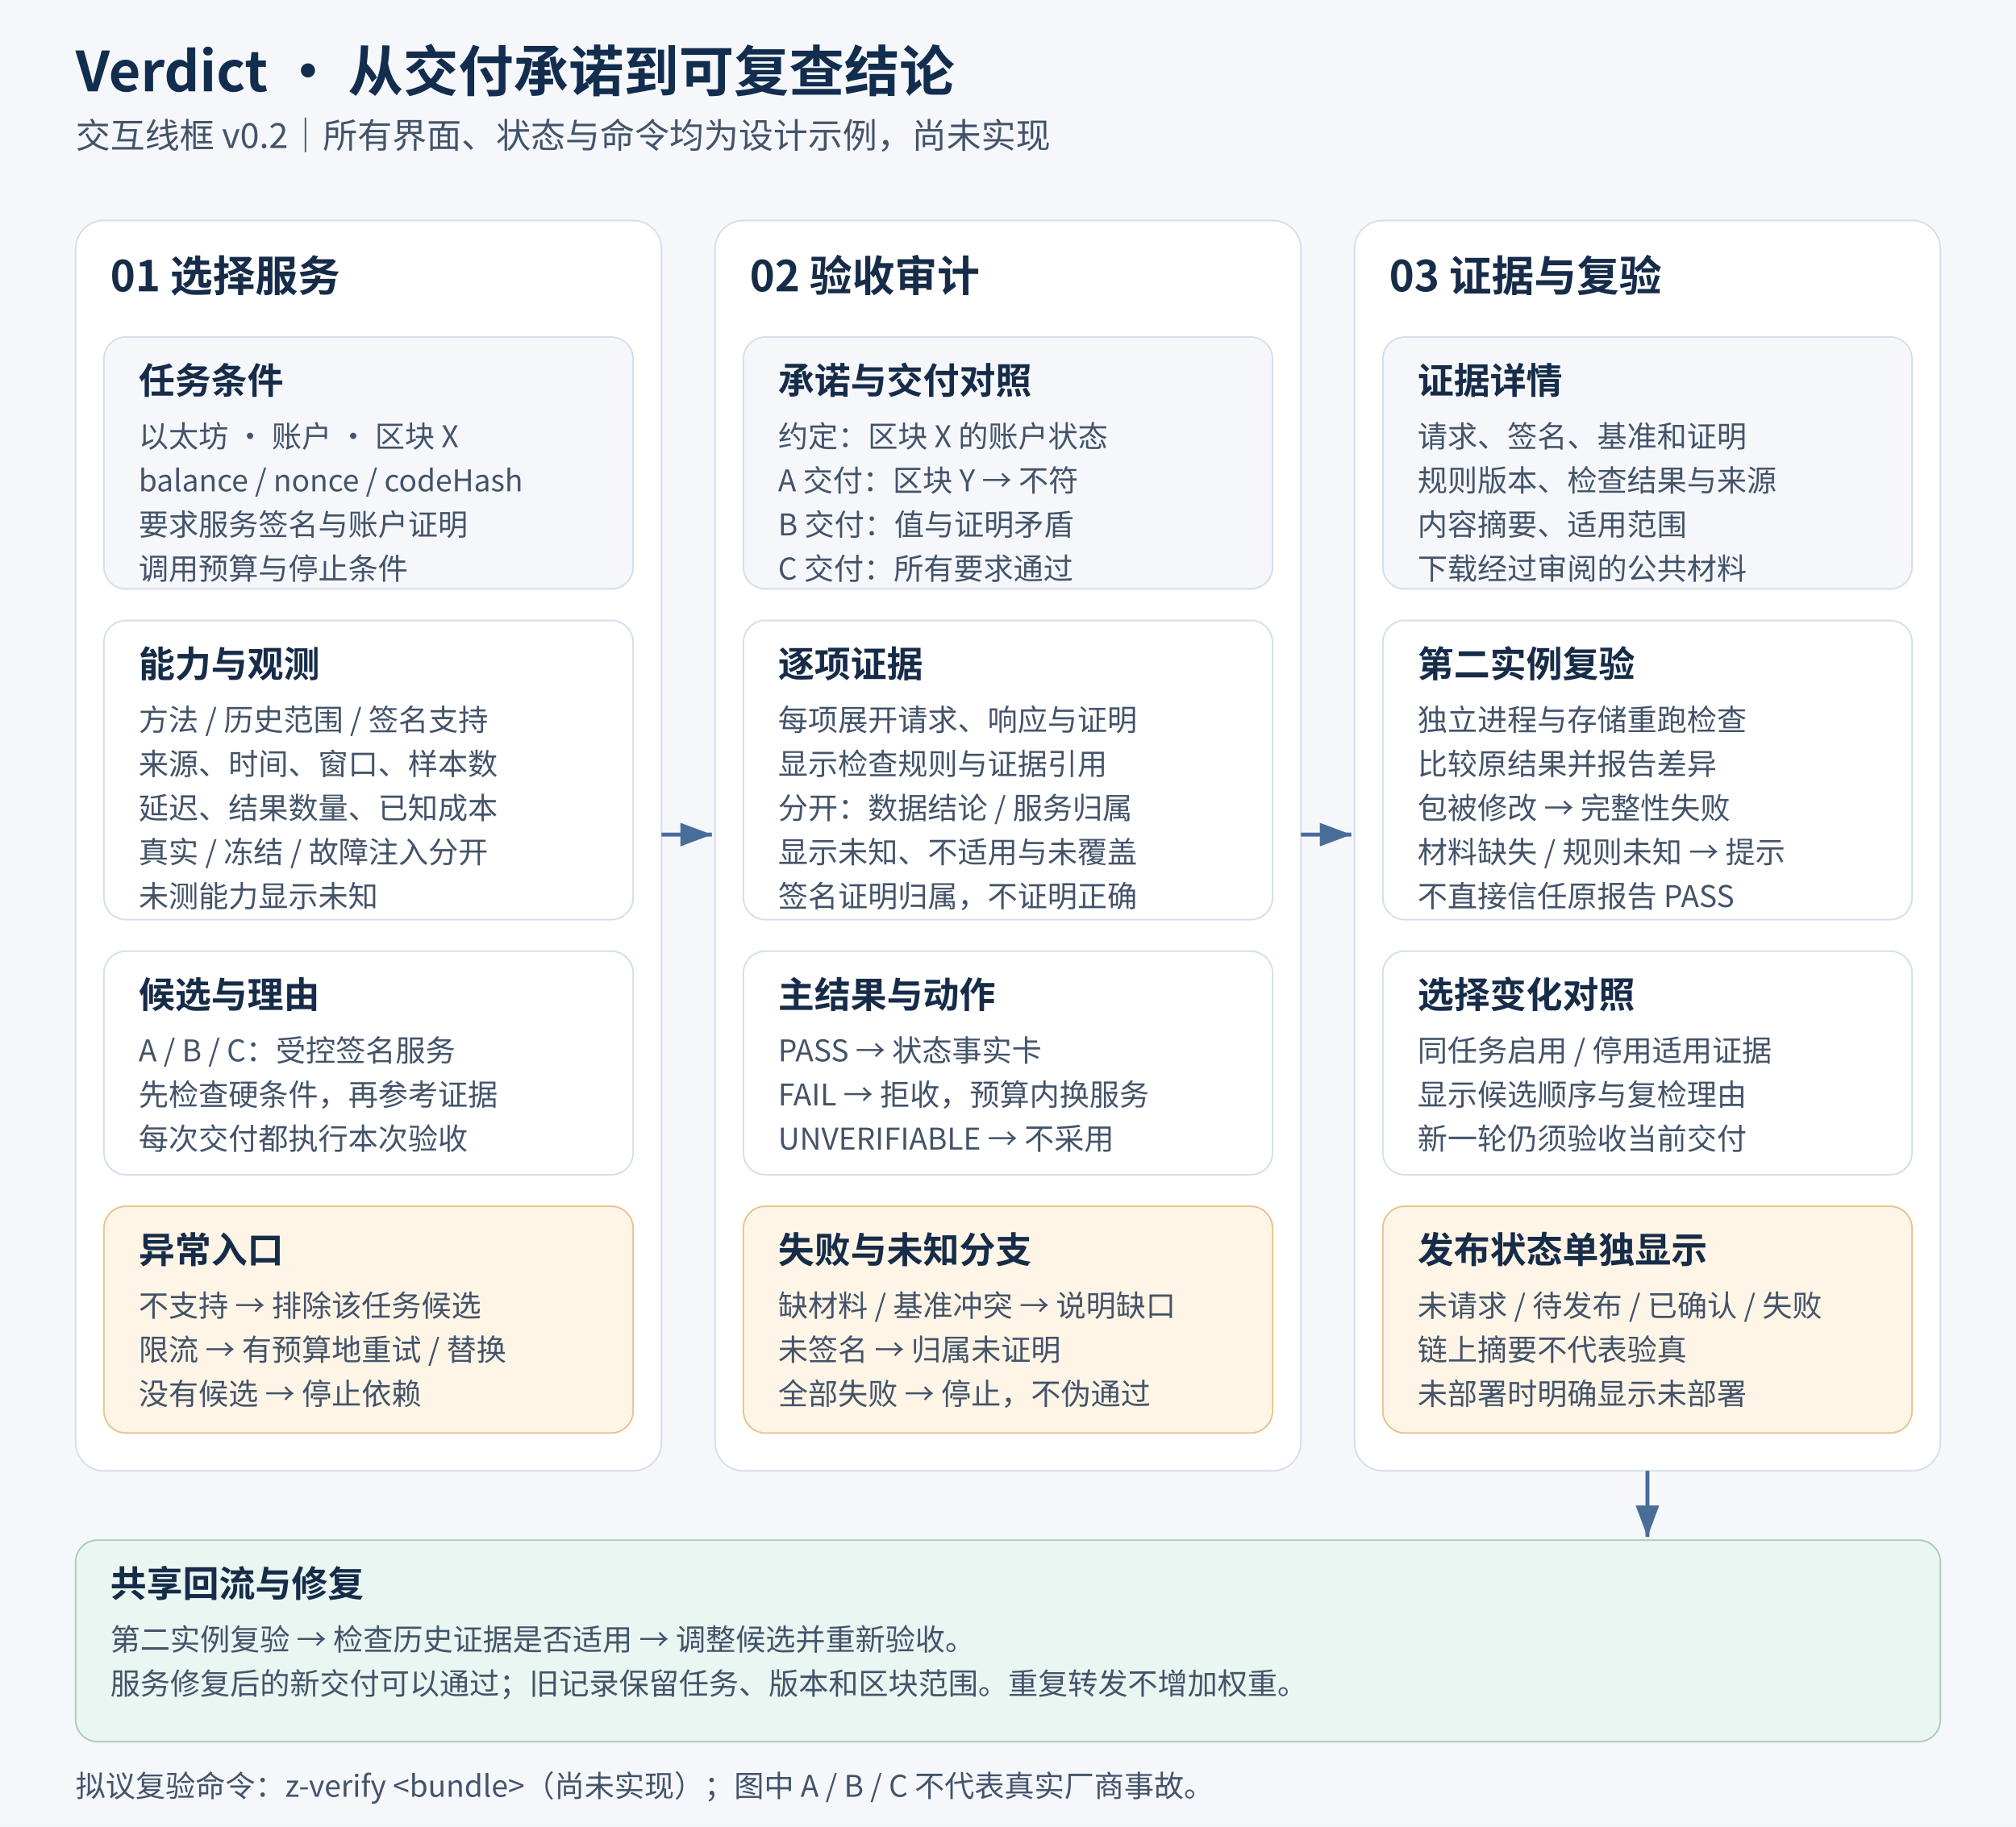
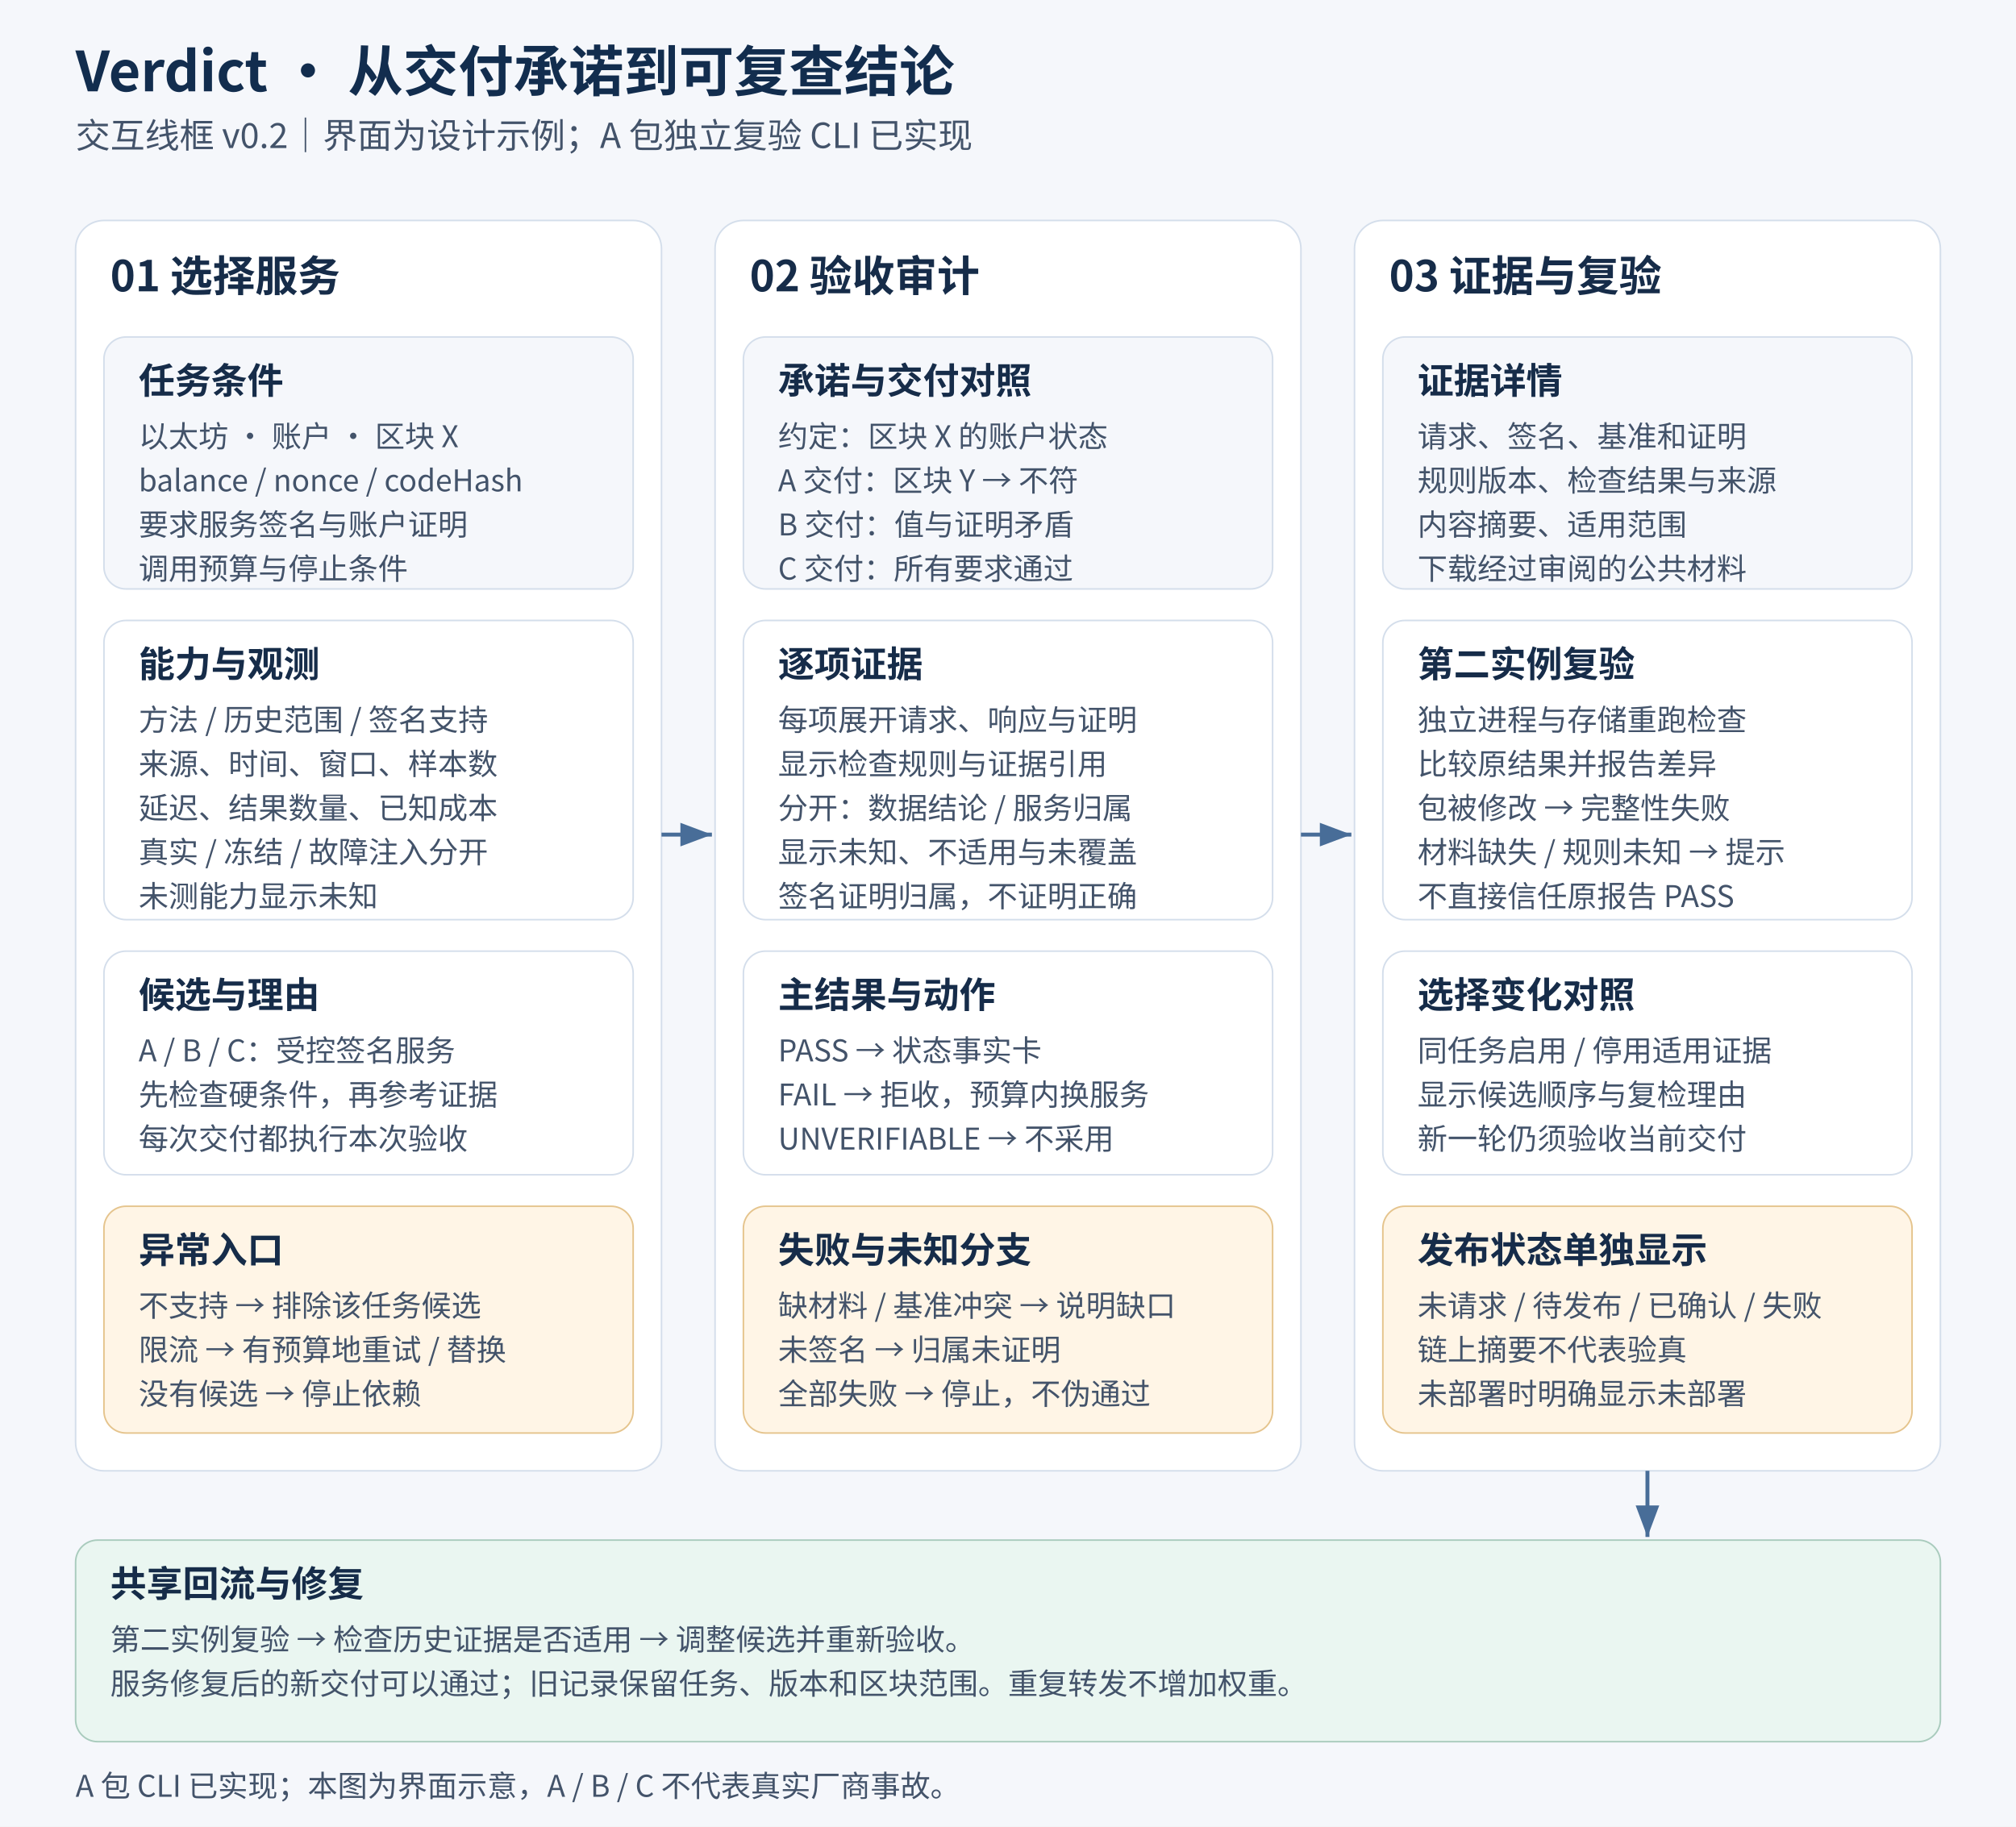
<svg xmlns="http://www.w3.org/2000/svg" width="1280" height="1160" viewBox="0 0 1280 1160" role="img" aria-labelledby="title desc">
  <defs>
    <marker id="arrow" markerWidth="10" markerHeight="10" refX="8" refY="3" orient="auto">
      <path d="M0,0 L8,3 L0,6" fill="#486d98" />
    </marker>
  </defs>
  <rect width="1280" height="1160" fill="#f5f7fb" />
  <g font-family="'Noto Sans CJK SC','Source Han Sans SC','Microsoft YaHei',sans-serif">
    <text x="48" y="58" font-size="35" fill="#122d4e" font-weight="700">Verdict · 从交付承诺到可复查结论</text>
-     <text x="48" y="94" font-size="22" fill="#43536a" font-weight="400">交互线框 v0.2｜所有界面、状态与命令均为设计示例，尚未实现</text>
+     <text x="48" y="94" font-size="22" fill="#43536a" font-weight="400">交互线框 v0.2｜界面为设计示例；A 包独立复验 CLI 已实现</text>
    <rect x="48" y="140" width="372" height="794" rx="18" fill="#ffffff" stroke="#d4deeb" />
    <rect x="454" y="140" width="372" height="794" rx="18" fill="#ffffff" stroke="#d4deeb" />
    <rect x="860" y="140" width="372" height="794" rx="18" fill="#ffffff" stroke="#d4deeb" />
    <text x="70" y="185" font-size="27" fill="#162c49" font-weight="700">01 选择服务</text>
    <text x="476" y="185" font-size="27" fill="#162c49" font-weight="700">02 验收审计</text>
    <text x="882" y="185" font-size="27" fill="#162c49" font-weight="700">03 证据与复验</text>
    <rect x="66" y="214" width="336" height="160" rx="14" fill="#f5f7fb" stroke="#d4deeb" />
    <text x="88" y="250" font-size="23" fill="#162c49" font-weight="700">任务条件</text>
    <text x="88" y="284" font-size="19" fill="#43536a" font-weight="400">以太坊 · 账户 · 区块 X</text>
    <text x="88" y="312" font-size="19" fill="#43536a" font-weight="400">balance / nonce / codeHash</text>
    <text x="88" y="340" font-size="19" fill="#43536a" font-weight="400">要求服务签名与账户证明</text>
    <text x="88" y="368" font-size="19" fill="#43536a" font-weight="400">调用预算与停止条件</text>
    <rect x="66" y="394" width="336" height="190" rx="14" fill="#ffffff" stroke="#d4deeb" />
    <text x="88" y="430" font-size="23" fill="#162c49" font-weight="700">能力与观测</text>
    <text x="88" y="464" font-size="19" fill="#43536a" font-weight="400">方法 / 历史范围 / 签名支持</text>
    <text x="88" y="492" font-size="19" fill="#43536a" font-weight="400">来源、时间、窗口、样本数</text>
    <text x="88" y="520" font-size="19" fill="#43536a" font-weight="400">延迟、结果数量、已知成本</text>
    <text x="88" y="548" font-size="19" fill="#43536a" font-weight="400">真实 / 冻结 / 故障注入分开</text>
    <text x="88" y="576" font-size="19" fill="#43536a" font-weight="400">未测能力显示未知</text>
    <rect x="66" y="604" width="336" height="142" rx="14" fill="#ffffff" stroke="#d4deeb" />
    <text x="88" y="640" font-size="23" fill="#162c49" font-weight="700">候选与理由</text>
    <text x="88" y="674" font-size="19" fill="#43536a" font-weight="400">A / B / C：受控签名服务</text>
    <text x="88" y="702" font-size="19" fill="#43536a" font-weight="400">先检查硬条件，再参考证据</text>
    <text x="88" y="730" font-size="19" fill="#43536a" font-weight="400">每次交付都执行本次验收</text>
    <rect x="66" y="766" width="336" height="144" rx="14" fill="#fff5e6" stroke="#e5c48d" />
    <text x="88" y="802" font-size="23" fill="#162c49" font-weight="700">异常入口</text>
    <text x="88" y="836" font-size="19" fill="#43536a" font-weight="400">不支持 → 排除该任务候选</text>
    <text x="88" y="864" font-size="19" fill="#43536a" font-weight="400">限流 → 有预算地重试 / 替换</text>
    <text x="88" y="892" font-size="19" fill="#43536a" font-weight="400">没有候选 → 停止依赖</text>
    <rect x="472" y="214" width="336" height="160" rx="14" fill="#f5f7fb" stroke="#d4deeb" />
    <text x="494" y="250" font-size="23" fill="#162c49" font-weight="700">承诺与交付对照</text>
    <text x="494" y="284" font-size="19" fill="#43536a" font-weight="400">约定：区块 X 的账户状态</text>
    <text x="494" y="312" font-size="19" fill="#43536a" font-weight="400">A 交付：区块 Y → 不符</text>
    <text x="494" y="340" font-size="19" fill="#43536a" font-weight="400">B 交付：值与证明矛盾</text>
    <text x="494" y="368" font-size="19" fill="#43536a" font-weight="400">C 交付：所有要求通过</text>
    <rect x="472" y="394" width="336" height="190" rx="14" fill="#ffffff" stroke="#d4deeb" />
    <text x="494" y="430" font-size="23" fill="#162c49" font-weight="700">逐项证据</text>
    <text x="494" y="464" font-size="19" fill="#43536a" font-weight="400">每项展开请求、响应与证明</text>
    <text x="494" y="492" font-size="19" fill="#43536a" font-weight="400">显示检查规则与证据引用</text>
    <text x="494" y="520" font-size="19" fill="#43536a" font-weight="400">分开：数据结论 / 服务归属</text>
    <text x="494" y="548" font-size="19" fill="#43536a" font-weight="400">显示未知、不适用与未覆盖</text>
    <text x="494" y="576" font-size="19" fill="#43536a" font-weight="400">签名证明归属，不证明正确</text>
    <rect x="472" y="604" width="336" height="142" rx="14" fill="#ffffff" stroke="#d4deeb" />
    <text x="494" y="640" font-size="23" fill="#162c49" font-weight="700">主结果与动作</text>
    <text x="494" y="674" font-size="19" fill="#43536a" font-weight="400">PASS → 状态事实卡</text>
    <text x="494" y="702" font-size="19" fill="#43536a" font-weight="400">FAIL → 拒收，预算内换服务</text>
    <text x="494" y="730" font-size="19" fill="#43536a" font-weight="400">UNVERIFIABLE → 不采用</text>
    <rect x="472" y="766" width="336" height="144" rx="14" fill="#fff5e6" stroke="#e5c48d" />
    <text x="494" y="802" font-size="23" fill="#162c49" font-weight="700">失败与未知分支</text>
    <text x="494" y="836" font-size="19" fill="#43536a" font-weight="400">缺材料 / 基准冲突 → 说明缺口</text>
    <text x="494" y="864" font-size="19" fill="#43536a" font-weight="400">未签名 → 归属未证明</text>
    <text x="494" y="892" font-size="19" fill="#43536a" font-weight="400">全部失败 → 停止，不伪通过</text>
    <rect x="878" y="214" width="336" height="160" rx="14" fill="#f5f7fb" stroke="#d4deeb" />
    <text x="900" y="250" font-size="23" fill="#162c49" font-weight="700">证据详情</text>
    <text x="900" y="284" font-size="19" fill="#43536a" font-weight="400">请求、签名、基准和证明</text>
    <text x="900" y="312" font-size="19" fill="#43536a" font-weight="400">规则版本、检查结果与来源</text>
    <text x="900" y="340" font-size="19" fill="#43536a" font-weight="400">内容摘要、适用范围</text>
    <text x="900" y="368" font-size="19" fill="#43536a" font-weight="400">下载经过审阅的公共材料</text>
    <rect x="878" y="394" width="336" height="190" rx="14" fill="#ffffff" stroke="#d4deeb" />
    <text x="900" y="430" font-size="23" fill="#162c49" font-weight="700">第二实例复验</text>
    <text x="900" y="464" font-size="19" fill="#43536a" font-weight="400">独立进程与存储重跑检查</text>
    <text x="900" y="492" font-size="19" fill="#43536a" font-weight="400">比较原结果并报告差异</text>
    <text x="900" y="520" font-size="19" fill="#43536a" font-weight="400">包被修改 → 完整性失败</text>
    <text x="900" y="548" font-size="19" fill="#43536a" font-weight="400">材料缺失 / 规则未知 → 提示</text>
    <text x="900" y="576" font-size="19" fill="#43536a" font-weight="400">不直接信任原报告 PASS</text>
    <rect x="878" y="604" width="336" height="142" rx="14" fill="#ffffff" stroke="#d4deeb" />
    <text x="900" y="640" font-size="23" fill="#162c49" font-weight="700">选择变化对照</text>
    <text x="900" y="674" font-size="19" fill="#43536a" font-weight="400">同任务启用 / 停用适用证据</text>
    <text x="900" y="702" font-size="19" fill="#43536a" font-weight="400">显示候选顺序与复检理由</text>
    <text x="900" y="730" font-size="19" fill="#43536a" font-weight="400">新一轮仍须验收当前交付</text>
    <rect x="878" y="766" width="336" height="144" rx="14" fill="#fff5e6" stroke="#e5c48d" />
    <text x="900" y="802" font-size="23" fill="#162c49" font-weight="700">发布状态单独显示</text>
    <text x="900" y="836" font-size="19" fill="#43536a" font-weight="400">未请求 / 待发布 / 已确认 / 失败</text>
    <text x="900" y="864" font-size="19" fill="#43536a" font-weight="400">链上摘要不代表验真</text>
    <text x="900" y="892" font-size="19" fill="#43536a" font-weight="400">未部署时明确显示未部署</text>
    <path d="M420,530 H452" fill="none" stroke="#486d98" stroke-width="2.5" marker-end="url(#arrow)" />
    <path d="M826,530 H858" fill="none" stroke="#486d98" stroke-width="2.5" marker-end="url(#arrow)" />
    <rect x="48" y="978" width="1184" height="128" rx="14" fill="#eaf6f1" stroke="#a9cbbd" />
    <text x="70" y="1014" font-size="23" fill="#162c49" font-weight="700">共享回流与修复</text>
    <text x="70" y="1048" font-size="19" fill="#43536a" font-weight="400">第二实例复验 → 检查历史证据是否适用 → 调整候选并重新验收。</text>
    <text x="70" y="1076" font-size="19" fill="#43536a" font-weight="400">服务修复后的新交付可以通过；旧记录保留任务、版本和区块范围。重复转发不增加权重。</text>
    <path d="M1046,934 V976" fill="none" stroke="#486d98" stroke-width="2.5" marker-end="url(#arrow)" />
-     <text x="48" y="1141" font-size="19" fill="#43536a" font-weight="400">拟议复验命令：z-verify &lt;bundle&gt;（尚未实现）；图中 A / B / C 不代表真实厂商事故。</text>
+     <text x="48" y="1141" font-size="19" fill="#43536a" font-weight="400">A 包 CLI 已实现；本图为界面示意，A / B / C 不代表真实厂商事故。</text>
  </g>
</svg>
